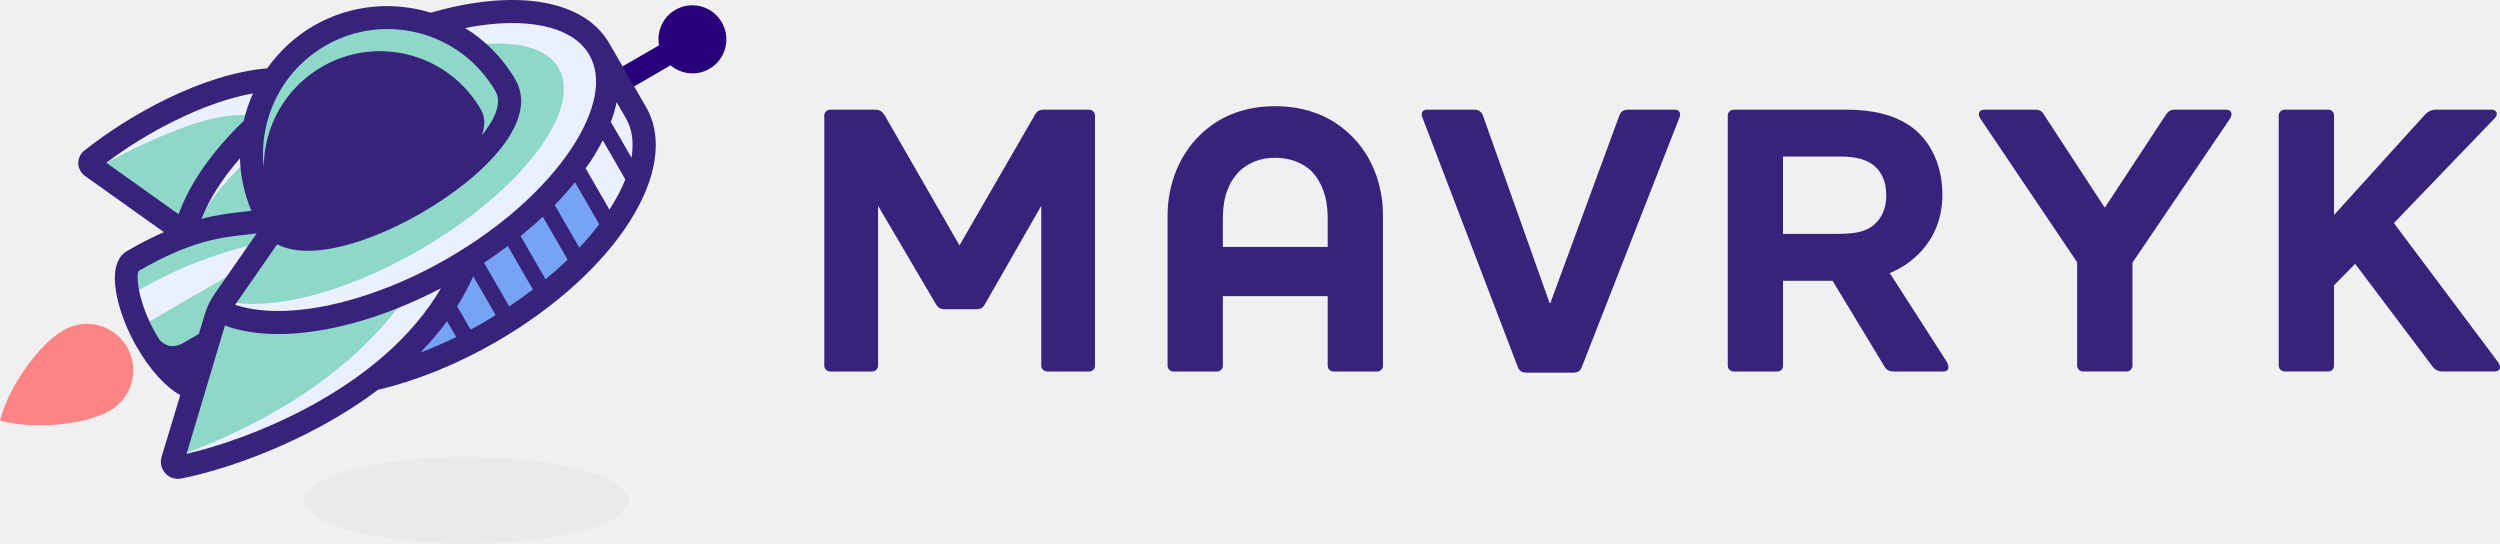
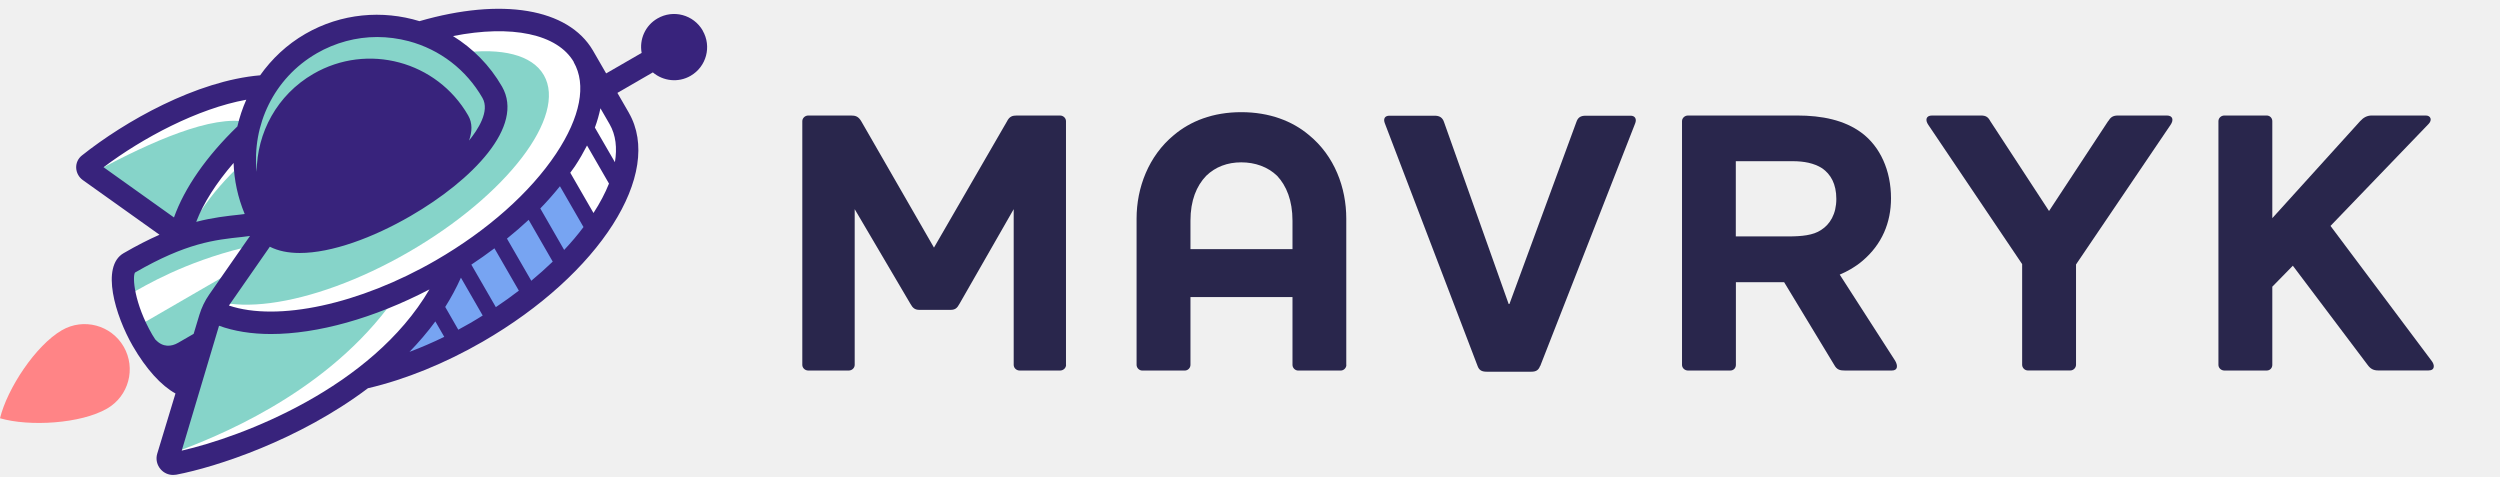
- <svg xmlns="http://www.w3.org/2000/svg" width="276" height="60" viewBox="0 0 276 60" fill="none">
-   <path d="M20.431 25.727L9.615 18.025C14.241 14.214 22.826 9.155 30.194 8.768" fill="#8DD8C7" />
-   <path d="M54.586 36.286C67.065 29.071 74.28 18.191 70.702 11.984C67.123 5.777 54.105 6.593 41.625 13.808C29.146 21.023 21.93 31.903 25.509 38.11C29.088 44.317 42.106 43.5 54.586 36.286Z" fill="#77A4F2" />
-   <path d="M7.026 36.438C4.034 38.169 0.825 43.052 0 46.424C3.328 47.393 9.16 47.051 12.153 45.325C14.605 43.906 15.441 40.773 14.03 38.318C12.614 35.862 9.484 35.025 7.032 36.438H7.026Z" fill="#FF8486" />
-   <path d="M50.579 29.327C63.059 22.113 70.274 11.232 66.695 5.025C63.116 -1.182 50.098 -0.365 37.619 6.85C25.139 14.064 17.924 24.944 21.503 31.151C25.082 37.359 38.1 36.542 50.579 29.327Z" fill="#EBF0FF" />
-   <path d="M46.345 27.583C57.486 21.143 64.348 12.16 61.672 7.519C58.997 2.879 47.797 4.338 36.656 10.779C25.515 17.22 18.653 26.202 21.328 30.843C24.004 35.483 35.204 34.024 46.345 27.583Z" fill="#8DD8C7" />
-   <path d="M63.54 18.441L67.124 24.662C67.124 24.662 68.762 23.375 69.337 22.212C69.912 21.05 72.421 16.47 70.56 13.143C68.7 9.816 67.932 8.79 67.386 10.682C66.845 12.573 63.54 18.441 63.54 18.441Z" fill="#EBF0FF" />
-   <path d="M35.752 34.916C31.849 35.583 30.12 35.435 27.639 34.837C25.159 34.244 25.443 35.184 24.072 36.899C22.701 38.608 18.781 51.745 18.781 51.745C18.781 51.745 24.038 52.258 29.972 48.828C35.906 45.399 50.061 35.554 49.908 32.319C49.754 29.083 48.588 31.606 44.798 32.678C41.009 33.748 35.758 34.916 35.758 34.916H35.752Z" fill="#8DD8C7" />
-   <path d="M10.981 18.367C17.159 15.051 24.112 11.964 28.072 12.847C28.072 12.847 30.148 9.138 29.471 8.813C28.789 8.489 14.474 14.379 11.715 16.407C8.955 18.435 10.986 18.367 10.986 18.367H10.981Z" fill="#EBF0FF" />
-   <path d="M26.746 24.673C22.86 25.733 19.555 26.986 17.165 28.228C14.781 29.47 13.825 29.943 13.962 31.071C14.098 32.199 16.898 38.859 18.263 39.622C19.629 40.386 21.739 39.275 22.479 37.474C23.219 35.674 23.219 34.723 25.546 32.017C27.873 29.311 32.003 24.371 26.746 24.673Z" fill="#8DD8C7" />
-   <path d="M14.701 32.387C16.522 31.333 20.926 28.741 27.622 27.089L26.149 29.903L15.68 35.959L14.707 32.387H14.701Z" fill="#EBF0FF" />
-   <path d="M20.095 50.196C24.26 48.618 36.287 43.975 43.968 33.908C43.968 33.908 49.288 30.291 50.084 30.37C50.881 30.45 45.271 39.537 37.391 44.032C29.511 48.526 18.838 53.471 20.095 50.196Z" fill="#EBF0FF" />
-   <path d="M55.813 9.463C59.967 16.664 33.915 31.726 29.761 24.525C25.608 17.325 28.072 8.112 35.269 3.954C42.46 -0.205 51.66 2.262 55.813 9.468V9.463Z" fill="#8DD8C7" />
-   <path d="M79.686 2.467C78.651 0.667 76.352 0.051 74.56 1.088C73.155 1.903 72.483 3.487 72.756 5.002L67.636 7.964L68.91 10.175L74.031 7.212C75.203 8.204 76.91 8.415 78.315 7.6C80.113 6.563 80.727 4.261 79.686 2.467Z" fill="#27007A" />
-   <path d="M71.317 11.804L67.226 4.717C64.421 -0.046 56.911 -1.299 47.569 1.401C43.388 0.12 38.711 0.49 34.632 2.843C32.532 4.056 30.82 5.68 29.505 7.543C22.274 8.158 14.155 12.767 9.297 16.635C8.87 16.977 8.631 17.49 8.642 18.037C8.659 18.589 8.938 19.108 9.388 19.427L18.092 25.625C16.863 26.166 15.521 26.844 14.024 27.71C11.419 29.214 13.063 34.774 15.06 38.238C16.568 40.853 18.28 42.727 19.902 43.621L17.836 50.446C17.649 51.079 17.802 51.751 18.246 52.241C18.604 52.645 19.111 52.862 19.64 52.862C19.759 52.862 19.879 52.85 19.998 52.828C24.465 51.979 33.898 48.942 41.772 43V43.023C46.028 42.02 50.516 40.198 54.761 37.748C68.017 30.085 75.288 18.686 71.317 11.798V11.804ZM65.059 6.05C66.527 8.597 65.815 12.277 63.062 16.43C60.126 20.839 55.29 25.135 49.435 28.519C40.776 33.526 31.451 35.503 25.961 33.646L30.598 26.975C31.548 27.459 32.691 27.687 33.983 27.687C37.601 27.687 42.295 25.955 46.539 23.5C53.572 19.432 59.506 13.319 56.917 8.825C55.517 6.398 53.589 4.472 51.353 3.093C57.992 1.783 63.204 2.843 65.059 6.05ZM35.906 5.053C38.028 3.828 40.384 3.202 42.767 3.202C43.962 3.202 45.168 3.361 46.352 3.675C49.902 4.626 52.872 6.91 54.715 10.101C55.586 11.61 54.175 13.735 53.19 14.943C53.56 13.912 53.577 12.932 53.088 12.089C49.538 5.931 41.675 3.823 35.531 7.378C31.423 9.753 29.13 14.054 29.113 18.487C28.55 13.223 31.041 7.867 35.906 5.059V5.053ZM11.737 17.968C16.175 14.624 22.416 11.308 27.924 10.311C27.491 11.286 27.15 12.3 26.911 13.336C23.378 16.743 20.909 20.315 19.72 23.654L11.737 17.968ZM27.747 23.272C27.56 23.295 27.372 23.323 27.184 23.34C25.699 23.5 24.123 23.671 22.246 24.161C23.071 22.03 24.527 19.74 26.49 17.478C26.547 19.432 26.968 21.392 27.747 23.272ZM17.626 37.531C17.506 37.338 17.387 37.167 17.267 36.962C15.202 33.378 14.997 30.359 15.305 29.915C21.125 26.548 24.345 26.206 27.463 25.875C27.759 25.847 28.049 25.801 28.339 25.767L23.713 32.421C23.224 33.122 22.849 33.897 22.604 34.717L21.95 36.87C21.398 37.19 20.698 37.594 20.203 37.879C19.429 38.329 18.468 38.431 17.631 37.531H17.626ZM20.601 50.099L24.829 35.942C26.53 36.563 28.515 36.882 30.706 36.882C35.969 36.882 42.381 35.116 48.684 31.823C42.124 43.017 27.383 48.549 20.601 50.099ZM46.409 38.922C47.461 37.833 48.457 36.683 49.356 35.452L50.369 37.207C49.054 37.85 47.729 38.42 46.409 38.922ZM53.486 35.543C52.98 35.834 52.468 36.118 51.956 36.392L50.471 33.811C51.131 32.757 51.728 31.652 52.246 30.496L54.721 34.785C54.311 35.036 53.913 35.292 53.492 35.537L53.486 35.543ZM56.217 33.828L53.441 29.009C54.345 28.411 55.222 27.801 56.064 27.163L58.829 31.96C57.998 32.598 57.128 33.224 56.223 33.828H56.217ZM60.234 30.837L57.475 26.058C58.328 25.363 59.159 24.656 59.932 23.927L62.663 28.667C61.907 29.402 61.087 30.125 60.234 30.837ZM63.961 27.345L61.247 22.64C62.055 21.814 62.789 20.97 63.477 20.122L66.151 24.753C65.497 25.619 64.768 26.485 63.961 27.345ZM67.283 23.147L64.649 18.583C64.825 18.338 65.013 18.088 65.178 17.843C65.707 17.045 66.145 16.265 66.544 15.49L69.036 19.808C68.609 20.891 68.017 22.013 67.278 23.152L67.283 23.147ZM69.718 17.41L67.443 13.467C67.721 12.721 67.926 11.992 68.074 11.274L69.115 13.074C69.821 14.305 69.986 15.786 69.718 17.404V17.41Z" fill="#38237C" />
-   <g opacity="0.15">
-     <path opacity="0.15" d="M51.529 60C61.43 60 69.457 57.86 69.457 55.22C69.457 52.581 61.43 50.441 51.529 50.441C41.628 50.441 33.602 52.581 33.602 55.22C33.602 57.86 41.628 60 51.529 60Z" fill="black" />
-   </g>
-   <path d="M120.895 40.38C120.895 40.722 120.599 41.018 120.218 41.018H115.638C115.256 41.018 114.955 40.722 114.955 40.38V22.719L108.81 33.458C108.554 33.925 108.344 34.136 107.792 34.136H104.27C103.764 34.136 103.508 33.925 103.252 33.458L96.937 22.719V40.38C96.937 40.722 96.641 41.018 96.259 41.018H91.679C91.298 41.018 91.002 40.722 91.002 40.38V12.744C91.002 12.402 91.298 12.106 91.679 12.106H96.51C97.016 12.106 97.358 12.191 97.699 12.784L105.926 27.089L114.193 12.784C114.488 12.191 114.83 12.106 115.336 12.106H120.212C120.593 12.106 120.889 12.402 120.889 12.744V40.38H120.895Z" fill="#38237C" />
-   <path d="M152.681 40.38C152.681 40.722 152.386 41.018 152.044 41.018H147.214C146.873 41.018 146.577 40.722 146.577 40.38V32.695H135.004V40.38C135.004 40.722 134.709 41.018 134.367 41.018H129.537C129.201 41.018 128.9 40.722 128.9 40.38V23.785C128.9 20.304 130.254 16.698 133.138 14.316C135.004 12.744 137.548 11.724 140.768 11.724C143.988 11.724 146.577 12.744 148.443 14.316C151.367 16.692 152.681 20.304 152.681 23.785V40.38ZM136.785 18.942C135.681 20.087 135.004 21.745 135.004 24.035V27.26H146.577V24.035C146.577 21.745 145.9 20.087 144.836 18.942C143.778 17.923 142.338 17.416 140.768 17.416C139.198 17.416 137.843 17.928 136.785 18.942Z" fill="#38237C" />
-   <path d="M174.637 40.505C174.466 40.972 174.17 41.143 173.664 41.143H168.578C168.026 41.143 167.73 40.972 167.559 40.505L157.045 13C156.835 12.488 157.005 12.106 157.552 12.106H162.684C163.235 12.106 163.577 12.317 163.742 12.829L171.075 33.458H171.161L178.75 12.829C178.921 12.322 179.217 12.106 179.809 12.106H184.895C185.401 12.106 185.612 12.488 185.401 13L174.637 40.505Z" fill="#38237C" />
-   <path d="M208.631 30.148L214.907 39.913C215.203 40.425 215.243 41.018 214.526 41.018H209.223C208.631 41.018 208.29 40.932 207.994 40.38L202.316 30.997H196.849V40.38C196.849 40.722 196.598 41.018 196.211 41.018H191.421C191.04 41.018 190.744 40.722 190.744 40.38V12.744C190.744 12.402 191.04 12.106 191.421 12.106H203.801C206.6 12.106 209.144 12.619 211.089 14.06C213.211 15.632 214.44 18.35 214.44 21.489C214.44 24.246 213.422 26.713 211.22 28.581C210.372 29.305 209.525 29.772 208.631 30.154V30.148ZM196.843 17.285V25.819H202.777C204.347 25.819 205.616 25.693 206.504 25.095C207.522 24.457 208.245 23.272 208.245 21.569C208.245 19.865 207.607 18.766 206.634 18.088C205.701 17.495 204.558 17.285 203.289 17.285H196.843Z" fill="#38237C" />
-   <path d="M239.07 12.744C239.326 12.322 239.576 12.106 240.174 12.106H245.726C246.404 12.106 246.529 12.619 246.147 13.166L235.423 28.997V40.374C235.423 40.716 235.127 41.012 234.786 41.012H229.955C229.614 41.012 229.318 40.716 229.318 40.374V28.957L218.679 13.166C218.298 12.613 218.423 12.106 219.1 12.106H224.653C225.205 12.106 225.461 12.277 225.711 12.744L232.368 22.93L239.064 12.744H239.07Z" fill="#38237C" />
-   <path d="M260.007 29.128L257.674 31.504V40.374C257.674 40.716 257.424 41.012 257.037 41.012H252.247C251.865 41.012 251.57 40.716 251.57 40.374V12.744C251.57 12.402 251.865 12.106 252.247 12.106H257.037C257.418 12.106 257.674 12.402 257.674 12.744V23.739L267.637 12.744C268.018 12.322 268.439 12.106 268.951 12.106H275.095C275.647 12.106 275.858 12.619 275.391 13.08L264.285 24.628L275.733 39.907C276.114 40.374 276.154 41.012 275.391 41.012H269.713C269.161 41.012 268.82 40.841 268.484 40.374L260.007 29.123V29.128Z" fill="#38237C" />
+ <svg xmlns="http://www.w3.org/2000/svg" width="210" height="40" viewBox="0 0 210 40" fill="none">
+   <path d="M15.132 19.799L7.117 14.096C10.547 11.273 16.902 7.525 22.362 7.236" fill="#86D4C9" />
+   <path d="M40.436 27.623C49.681 22.282 55.021 14.223 52.377 9.623C49.725 5.023 40.081 5.63 30.836 10.971C21.592 16.312 16.251 24.371 18.895 28.971C21.547 33.571 31.192 32.964 40.436 27.623Z" fill="#77A4F2" />
+   <path d="M5.207 27.733C2.993 29.014 0.615 32.629 0 35.133C2.467 35.851 6.785 35.599 9 34.318C10.815 33.266 11.437 30.948 10.393 29.125C9.341 27.303 7.022 26.688 5.207 27.733Z" fill="#FF8486" />
+   <path d="M37.467 22.467C46.712 17.126 52.053 9.067 49.408 4.467C46.756 -0.133 37.112 0.474 27.867 5.815C18.623 11.156 13.282 19.215 15.927 23.815C18.578 28.415 28.223 27.807 37.467 22.467Z" fill="white" />
+   <path d="M34.328 21.171C42.579 16.401 47.661 9.749 45.683 6.312C43.698 2.875 35.401 3.956 27.15 8.727C18.898 13.497 13.816 20.149 15.794 23.586C17.779 27.023 26.076 25.941 34.328 21.171Z" fill="#86D4C9" />
+   <path d="M47.066 14.399L49.718 19.007C49.718 19.007 50.933 18.051 51.355 17.192C51.777 16.333 53.636 12.94 52.259 10.473C50.881 8.007 50.31 7.251 49.91 8.651C49.51 10.051 47.059 14.399 47.059 14.399H47.066Z" fill="white" />
+   <path d="M26.48 26.608C23.592 27.104 22.31 26.993 20.473 26.549C18.636 26.112 18.843 26.808 17.829 28.075C16.814 29.341 13.91 39.075 13.91 39.075C13.91 39.075 17.806 39.453 22.199 36.912C26.592 34.371 37.081 27.082 36.969 24.682C36.858 22.282 35.992 24.156 33.184 24.949C30.377 25.741 26.488 26.608 26.488 26.608H26.48Z" fill="#86D4C9" />
+   <path d="M8.134 14.349C12.712 11.89 17.86 9.608 20.794 10.26C20.794 10.26 22.334 7.512 21.831 7.275C21.327 7.038 10.72 11.401 8.675 12.897C6.631 14.401 8.134 14.349 8.134 14.349Z" fill="white" />
+   <path d="M19.816 19.014C16.935 19.799 14.49 20.725 12.72 21.643C10.957 22.562 10.246 22.91 10.35 23.747C10.453 24.584 12.527 29.517 13.535 30.081C14.55 30.643 16.113 29.821 16.661 28.488C17.209 27.155 17.209 26.451 18.935 24.443C20.661 22.436 23.72 18.777 19.824 19.006L19.816 19.014Z" fill="#86D4C9" />
+   <path d="M10.891 24.733C12.239 23.955 15.498 22.029 20.461 20.807L19.372 22.888L11.617 27.377L10.898 24.733H10.891Z" fill="white" />
+   <path d="M14.887 37.926C17.968 36.756 26.88 33.319 32.569 25.86C32.569 25.86 36.509 23.178 37.102 23.237C37.694 23.297 33.539 30.03 27.702 33.356C21.865 36.682 13.961 40.348 14.887 37.919V37.926Z" fill="white" />
+   <path d="M41.341 7.748C44.415 13.082 25.118 24.237 22.044 18.904C18.97 13.57 20.792 6.748 26.126 3.667C31.452 0.585 38.267 2.415 41.341 7.748Z" fill="#86D4C9" />
+   <path d="M59.031 2.57C58.261 1.236 56.565 0.777 55.231 1.548C54.187 2.148 53.691 3.325 53.898 4.444L50.105 6.636L51.046 8.273L54.839 6.081C55.706 6.814 56.972 6.97 58.009 6.37C59.343 5.599 59.794 3.896 59.024 2.57H59.031Z" fill="#38237C" />
+   <path d="M52.829 9.481L49.799 4.229C47.718 0.703 42.155 -0.223 35.236 1.777C32.14 0.829 28.673 1.103 25.651 2.844C24.096 3.74 22.829 4.947 21.851 6.325C16.496 6.784 10.481 10.192 6.881 13.059C6.562 13.31 6.384 13.688 6.399 14.095C6.414 14.503 6.622 14.888 6.955 15.125L13.399 19.718C12.488 20.118 11.496 20.621 10.384 21.266C8.451 22.377 9.673 26.495 11.155 29.066C12.273 30.999 13.54 32.392 14.74 33.051L13.207 38.11C13.066 38.577 13.184 39.073 13.51 39.436C13.777 39.733 14.147 39.895 14.54 39.895C14.629 39.895 14.718 39.888 14.807 39.873C18.118 39.244 25.103 36.992 30.933 32.592V32.607C34.088 31.866 37.407 30.51 40.555 28.695C50.377 23.021 55.762 14.577 52.822 9.473L52.829 9.481ZM48.192 5.221C49.281 7.11 48.755 9.836 46.71 12.91C44.533 16.177 40.955 19.355 36.614 21.866C30.199 25.577 23.296 27.036 19.229 25.666L22.666 20.725C23.37 21.081 24.214 21.251 25.177 21.251C27.859 21.251 31.333 19.97 34.481 18.147C39.688 15.133 44.088 10.607 42.17 7.273C41.133 5.473 39.703 4.051 38.051 3.029C42.97 2.058 46.829 2.844 48.207 5.221H48.192ZM26.599 4.481C28.17 3.577 29.918 3.11 31.681 3.11C32.562 3.11 33.459 3.229 34.333 3.458C36.962 4.162 39.162 5.858 40.525 8.221C41.17 9.34 40.125 10.91 39.399 11.807C39.673 11.044 39.688 10.318 39.325 9.696C36.696 5.133 30.873 3.57 26.318 6.207C23.273 7.97 21.577 11.155 21.562 14.436C21.147 10.54 22.992 6.57 26.592 4.488L26.599 4.481ZM8.696 14.051C11.985 11.577 16.607 9.118 20.688 8.377C20.37 9.096 20.118 9.851 19.94 10.621C17.325 13.147 15.496 15.792 14.614 18.266L8.703 14.051H8.696ZM20.555 17.977C20.414 17.992 20.273 18.014 20.14 18.029C19.044 18.147 17.873 18.273 16.481 18.636C17.088 17.058 18.17 15.362 19.622 13.688C19.666 15.133 19.977 16.584 20.555 17.977ZM13.059 28.54C12.97 28.399 12.881 28.273 12.792 28.118C11.259 25.466 11.11 23.229 11.34 22.895C15.651 20.399 18.036 20.147 20.347 19.903C20.57 19.881 20.785 19.851 20.999 19.821L17.57 24.747C17.207 25.266 16.933 25.844 16.747 26.451L16.266 28.044C15.859 28.281 15.34 28.577 14.97 28.792C14.399 29.125 13.681 29.199 13.066 28.533L13.059 28.54ZM15.266 37.851L18.399 27.362C19.659 27.821 21.133 28.058 22.755 28.058C26.651 28.058 31.399 26.747 36.073 24.31C31.214 32.599 20.296 36.703 15.273 37.851H15.266ZM34.385 29.57C35.162 28.762 35.903 27.91 36.57 26.999L37.318 28.296C36.347 28.77 35.362 29.192 34.385 29.562V29.57ZM39.629 27.066C39.251 27.281 38.873 27.495 38.496 27.695L37.399 25.784C37.888 25.007 38.333 24.184 38.718 23.325L40.547 26.503C40.244 26.688 39.947 26.881 39.636 27.058L39.629 27.066ZM41.651 25.799L39.592 22.229C40.259 21.784 40.91 21.333 41.533 20.858L43.584 24.414C42.97 24.888 42.325 25.347 41.651 25.799ZM44.629 23.584L42.584 20.044C43.214 19.533 43.829 19.007 44.407 18.466L46.429 21.977C45.866 22.518 45.259 23.058 44.629 23.584ZM47.392 20.999L45.385 17.51C45.984 16.895 46.525 16.273 47.036 15.644L49.014 19.073C48.533 19.718 47.992 20.355 47.392 20.992V20.999ZM49.851 17.888L47.903 14.51C48.036 14.325 48.17 14.14 48.296 13.962C48.688 13.37 49.014 12.792 49.31 12.221L51.155 15.421C50.836 16.221 50.399 17.051 49.851 17.895V17.888ZM51.659 13.636L49.97 10.718C50.177 10.162 50.325 9.621 50.436 9.096L51.207 10.429C51.733 11.34 51.851 12.436 51.651 13.636H51.659Z" fill="#38237C" />
+   <path d="M89.55 30.651C89.55 30.903 89.328 31.125 89.046 31.125H85.654C85.372 31.125 85.15 30.903 85.15 30.651V17.57L80.594 25.525C80.402 25.873 80.246 26.029 79.839 26.029H77.232C76.854 26.029 76.669 25.873 76.476 25.525L71.794 17.57V30.651C71.794 30.903 71.572 31.125 71.291 31.125H67.898C67.617 31.125 67.394 30.903 67.394 30.651V10.177C67.394 9.925 67.617 9.703 67.898 9.703H71.476C71.854 9.703 72.106 9.77 72.358 10.207L78.454 20.799L84.58 10.207C84.794 9.77 85.054 9.703 85.424 9.703H89.039C89.32 9.703 89.543 9.925 89.543 10.177V30.651H89.55Z" fill="#29264C" />
+   <path d="M113.095 30.651C113.095 30.903 112.88 31.126 112.621 31.126H109.043C108.791 31.126 108.569 30.903 108.569 30.651V24.955H99.999V30.651C99.999 30.903 99.784 31.126 99.525 31.126H95.947C95.695 31.126 95.473 30.903 95.473 30.651V18.355C95.473 15.777 96.473 13.103 98.613 11.34C99.999 10.177 101.88 9.422 104.265 9.422C106.65 9.422 108.569 10.177 109.947 11.34C112.11 13.103 113.087 15.777 113.087 18.355V30.651H113.095ZM101.317 14.77C100.502 15.622 99.999 16.844 99.999 18.54V20.926H108.569V18.54C108.569 16.844 108.065 15.614 107.28 14.77C106.495 14.014 105.428 13.637 104.265 13.637C103.102 13.637 102.095 14.014 101.317 14.77Z" fill="#29264C" />
+   <path d="M129.364 30.748C129.238 31.096 129.015 31.223 128.645 31.223H124.875C124.467 31.223 124.245 31.096 124.119 30.748L116.334 10.378C116.178 10 116.304 9.719 116.712 9.719H120.512C120.919 9.719 121.171 9.874 121.297 10.252L126.727 25.534H126.793L132.415 10.252C132.541 9.874 132.764 9.719 133.201 9.719H136.971C137.349 9.719 137.504 10 137.349 10.378L129.378 30.748H129.364Z" fill="#29264C" />
+   <path d="M154.541 23.073L159.193 30.303C159.415 30.681 159.445 31.125 158.911 31.125H154.985C154.548 31.125 154.296 31.059 154.074 30.651L149.867 23.703H145.815V30.651C145.815 30.903 145.63 31.125 145.341 31.125H141.793C141.511 31.125 141.289 30.903 141.289 30.651V10.177C141.289 9.925 141.511 9.703 141.793 9.703H150.963C153.037 9.703 154.919 10.081 156.363 11.148C157.934 12.31 158.845 14.325 158.845 16.651C158.845 18.696 158.089 20.518 156.459 21.903C155.83 22.436 155.2 22.785 154.541 23.066V23.073ZM145.808 13.54V19.859H150.2C151.363 19.859 152.304 19.762 152.963 19.325C153.719 18.851 154.252 17.977 154.252 16.71C154.252 15.444 153.778 14.636 153.059 14.133C152.371 13.696 151.519 13.54 150.578 13.54H145.8H145.808Z" fill="#29264C" />
+   <path d="M177.09 10.177C177.282 9.866 177.467 9.703 177.904 9.703H182.015C182.519 9.703 182.608 10.081 182.327 10.488L174.386 22.214V30.644C174.386 30.896 174.164 31.118 173.912 31.118H170.334C170.082 31.118 169.86 30.896 169.86 30.644V22.185L161.978 10.488C161.697 10.081 161.786 9.703 162.29 9.703H166.401C166.808 9.703 167.001 9.829 167.186 10.177L172.119 17.725L177.082 10.177H177.09Z" fill="#29264C" />
+   <path d="M192.6 22.318L190.874 24.081V30.651C190.874 30.903 190.688 31.125 190.4 31.125H186.851C186.57 31.125 186.348 30.903 186.348 30.651V10.177C186.348 9.925 186.562 9.703 186.851 9.703H190.4C190.681 9.703 190.874 9.925 190.874 10.177V18.325L198.251 10.177C198.533 9.866 198.844 9.703 199.222 9.703H203.77C204.177 9.703 204.333 10.081 203.992 10.422L195.762 18.977L204.244 30.296C204.525 30.644 204.555 31.118 203.992 31.118H199.785C199.377 31.118 199.125 30.992 198.874 30.644L192.592 22.311L192.6 22.318Z" fill="#29264C" />
</svg>
